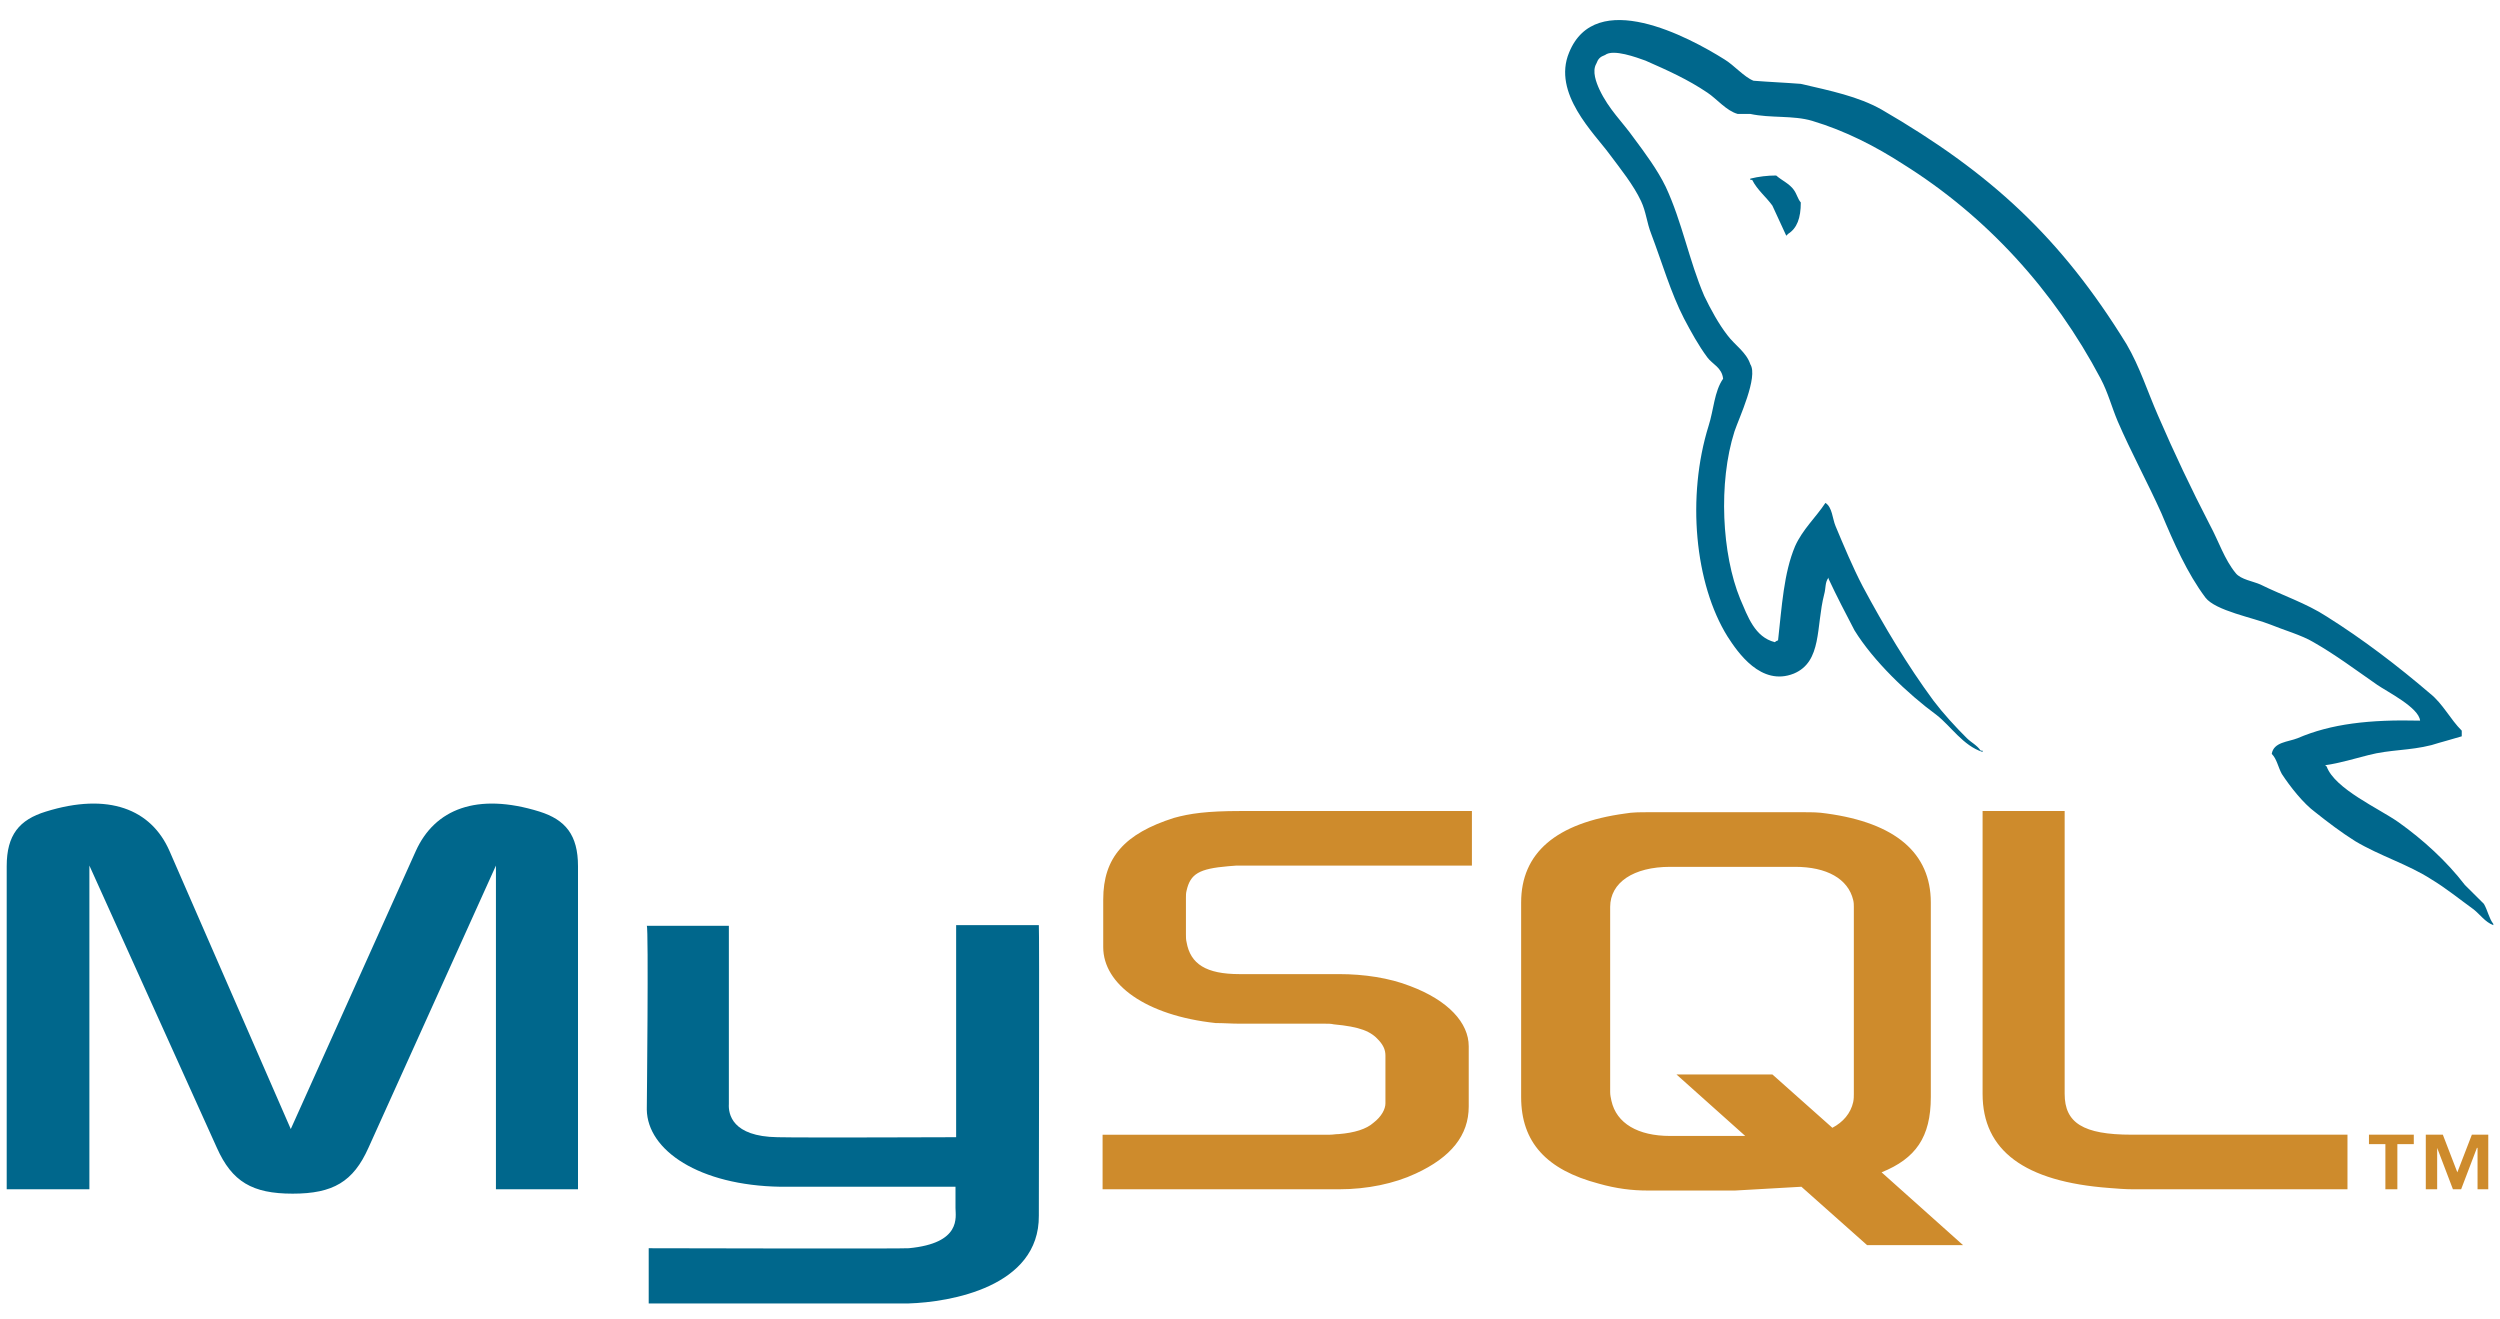
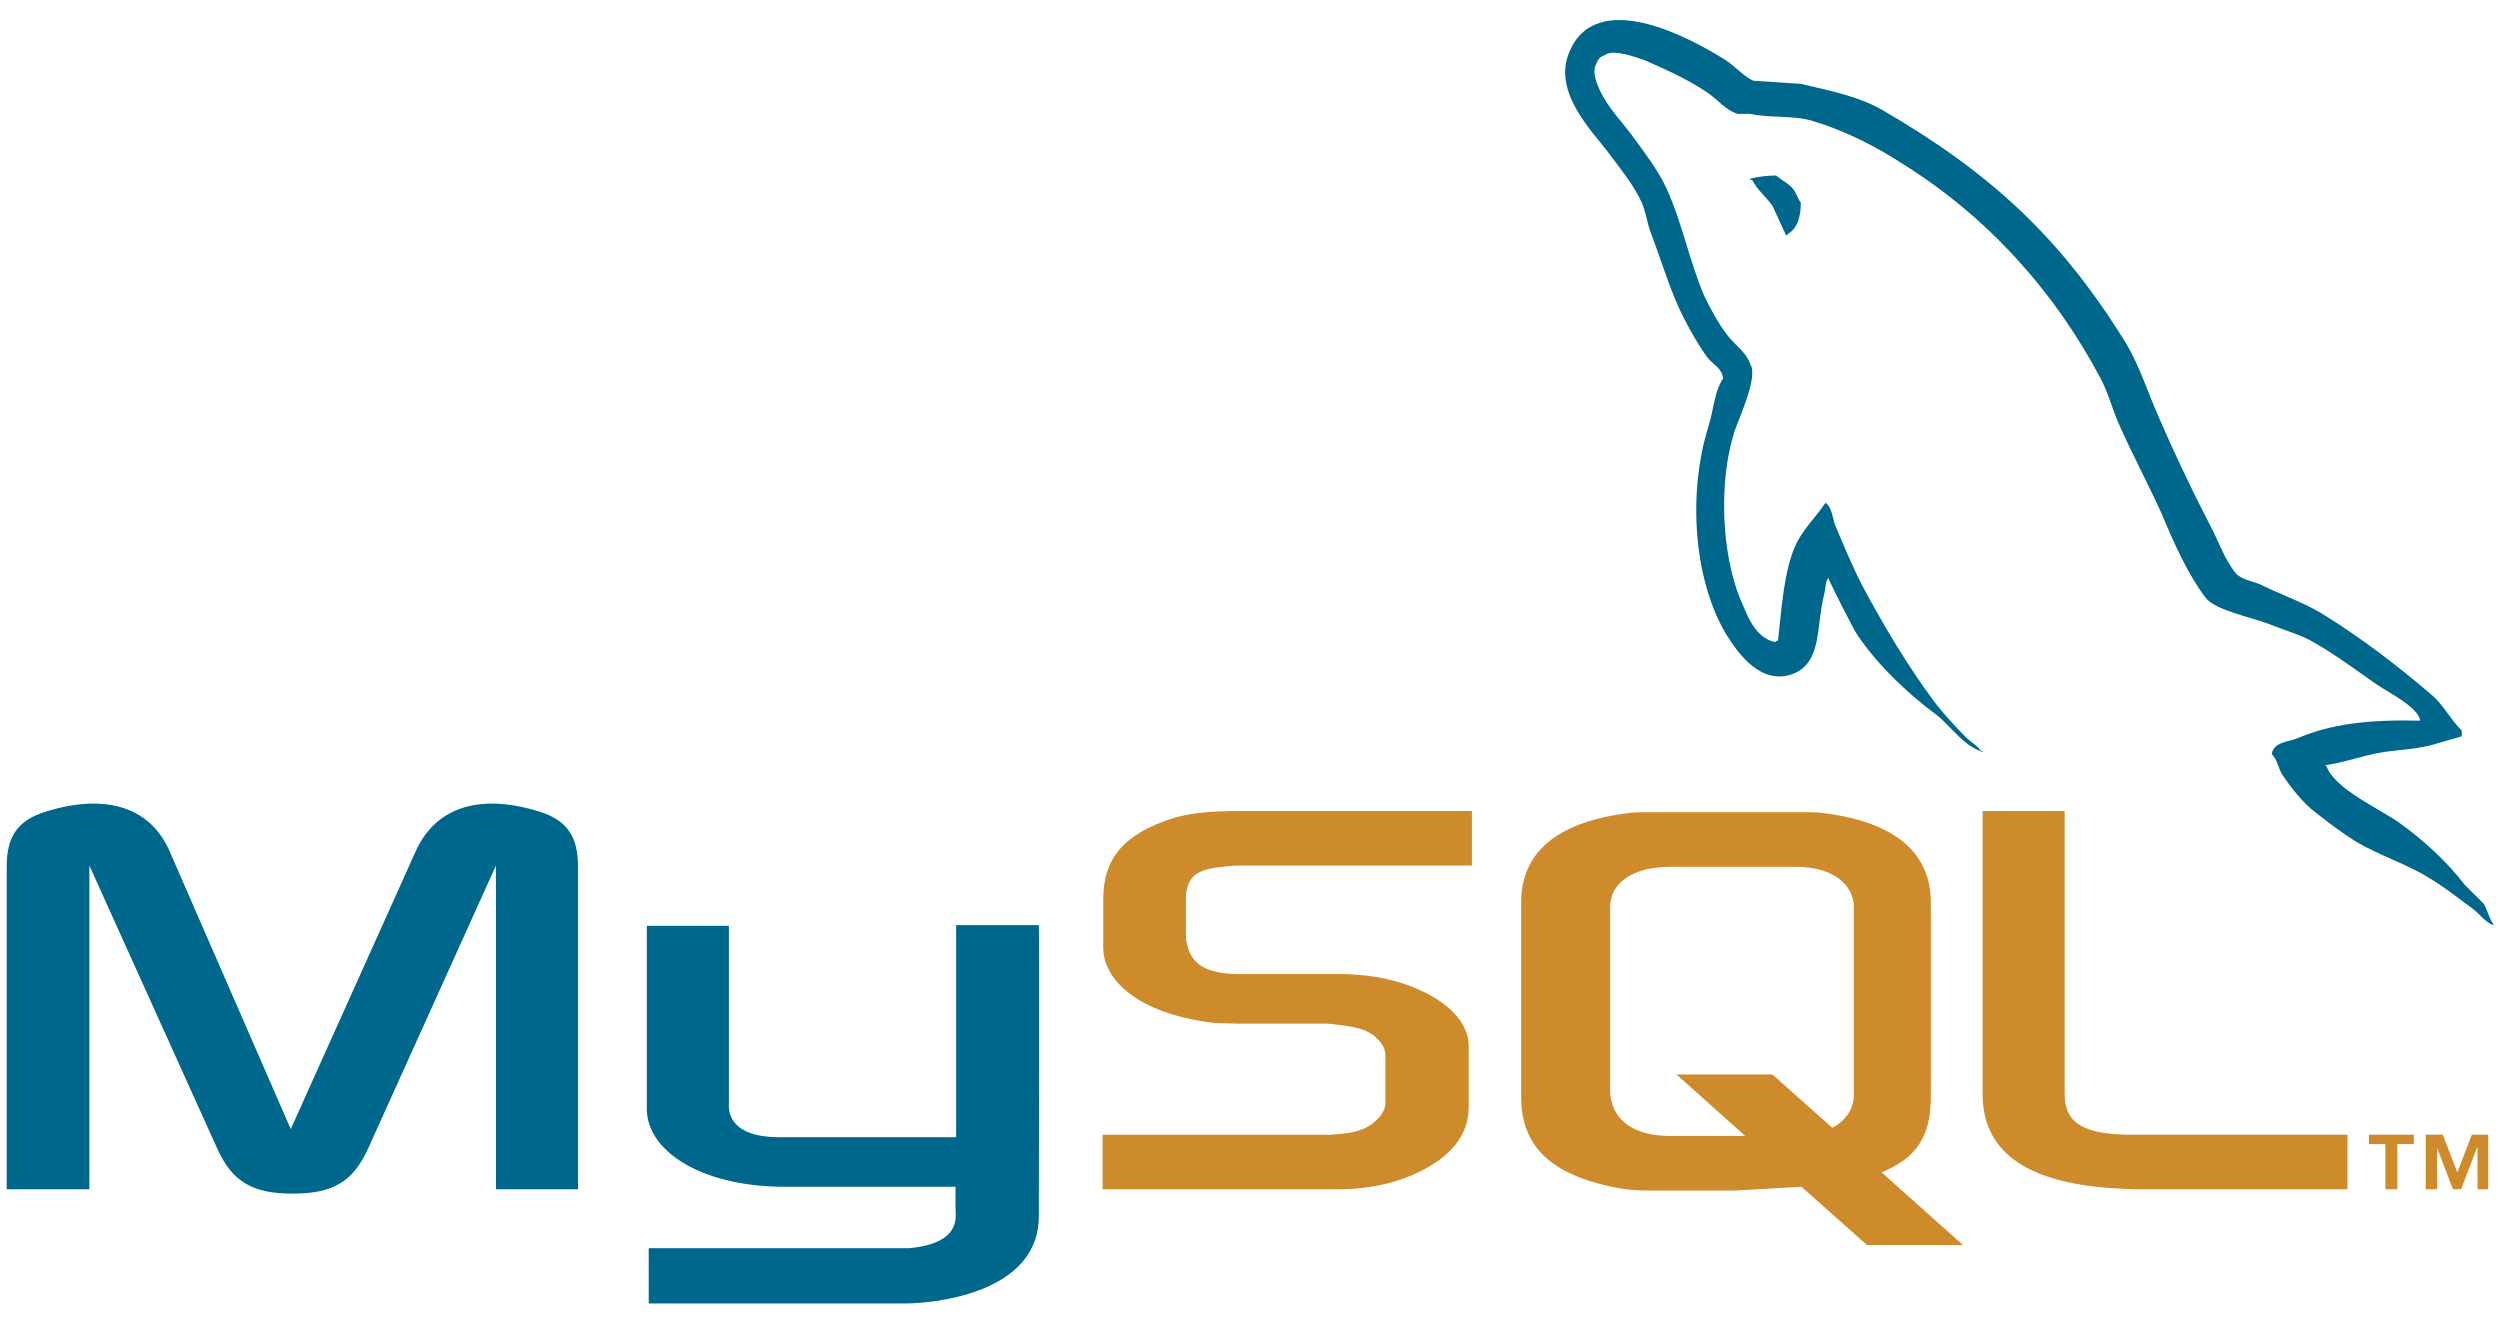
- <svg xmlns="http://www.w3.org/2000/svg" width="110" height="58" viewBox="0 0 110 58" fill="none">
-   <path fill-rule="evenodd" clip-rule="evenodd" d="M0.294 52.329H3.933V38.085L9.544 50.507C10.21 51.996 11.1 52.521 12.877 52.521C14.655 52.521 15.544 51.996 16.21 50.507L21.821 38.085V52.329H25.432V38.113C25.432 36.733 24.876 36.069 23.738 35.71C20.988 34.855 19.126 35.6 18.293 37.45L12.794 49.678L7.461 37.45C6.655 35.6 4.767 34.855 2.017 35.71C0.85 36.069 0.295 36.732 0.295 38.113V52.329H0.294ZM28.459 40.734H32.07V48.574C32.043 49.015 32.209 50.009 34.209 50.037C35.209 50.064 42.014 50.037 42.07 50.037V40.707H45.709C45.736 40.707 45.709 53.431 45.709 53.487C45.736 56.633 41.792 57.295 39.987 57.351H28.543V54.922C28.543 54.922 39.959 54.95 39.987 54.922C42.32 54.701 42.042 53.542 42.042 53.156V52.217H34.348C30.765 52.162 28.487 50.616 28.459 48.822C28.459 48.656 28.543 40.818 28.459 40.734ZM106.484 31.708C104.262 31.653 102.567 31.846 101.095 32.481C100.679 32.647 100.04 32.647 99.957 33.171C100.179 33.391 100.234 33.75 100.401 34.055C100.762 34.607 101.346 35.352 101.873 35.738C102.429 36.181 103.012 36.622 103.623 37.008C104.734 37.67 105.956 38.029 106.983 38.693C107.623 39.078 108.234 39.576 108.845 40.017C109.122 40.238 109.345 40.57 109.706 40.707V40.653C109.512 40.404 109.456 40.045 109.289 39.768L108.456 38.94C107.651 37.892 106.622 36.953 105.539 36.181C104.678 35.573 102.733 34.717 102.372 33.724C102.344 33.696 102.316 33.696 102.316 33.668C102.928 33.585 103.65 33.365 104.206 33.226C105.151 32.978 106.011 33.033 106.983 32.785C107.428 32.646 107.872 32.536 108.317 32.398V32.149C107.817 31.653 107.484 30.963 106.929 30.521C105.512 29.307 103.956 28.119 102.373 27.126C101.484 26.546 100.401 26.187 99.457 25.718C99.151 25.58 98.595 25.498 98.374 25.222C97.873 24.614 97.623 23.814 97.234 23.096C96.419 21.521 95.66 19.919 94.957 18.293C94.485 17.216 94.151 16.14 93.569 15.146C90.68 10.453 87.596 7.61 82.791 4.822C81.764 4.242 80.542 3.994 79.236 3.69C78.542 3.635 77.848 3.608 77.153 3.552C76.736 3.386 76.292 2.862 75.875 2.613C74.292 1.62 70.208 -0.561 69.041 2.31C68.291 4.104 70.152 5.871 70.818 6.782C71.291 7.417 71.874 8.135 72.208 8.852C72.429 9.321 72.457 9.79 72.652 10.287C73.124 11.53 73.513 12.882 74.096 14.013C74.401 14.593 74.734 15.201 75.123 15.725C75.346 16.029 75.763 16.167 75.817 16.664C75.428 17.216 75.402 18.044 75.179 18.734C74.207 21.853 74.568 25.69 76.012 28.008C76.457 28.698 77.485 30.216 78.93 29.637C80.18 29.112 79.901 27.566 80.262 26.159C80.347 25.855 80.29 25.634 80.457 25.413V25.468C80.818 26.241 81.207 26.987 81.596 27.732C82.429 29.084 83.929 30.52 85.207 31.458C85.845 31.954 86.373 32.811 87.234 33.086V33.03H87.151C86.985 32.783 86.734 32.672 86.54 32.478C86.04 31.982 85.485 31.374 85.068 30.822C83.93 29.276 82.902 27.565 81.958 25.798C81.513 24.943 81.123 24.004 80.764 23.148C80.624 22.817 80.624 22.321 80.319 22.127C79.901 22.762 79.319 23.287 78.984 24.032C78.484 25.219 78.402 26.682 78.235 28.173C78.123 28.228 78.151 28.2 78.095 28.256C77.208 28.035 76.901 27.123 76.568 26.351C75.763 24.391 75.596 21.244 76.318 18.981C76.512 18.401 77.374 16.579 77.013 16.027C76.845 15.502 76.318 15.171 76.013 14.758C75.624 14.261 75.263 13.598 74.986 13.019C74.32 11.473 74.013 9.761 73.29 8.216C72.929 7.47 72.375 6.725 71.902 6.09C71.374 5.345 70.791 4.821 70.375 3.937C70.236 3.634 70.042 3.137 70.236 2.805C70.319 2.584 70.403 2.501 70.624 2.419C70.985 2.143 72.014 2.529 72.401 2.667C73.402 3.108 74.263 3.495 75.124 4.075C75.541 4.351 75.958 4.875 76.458 5.013H77.014C77.903 5.206 78.902 5.068 79.735 5.317C81.207 5.758 82.54 6.448 83.736 7.222C87.402 9.513 90.374 12.77 92.43 16.662C92.763 17.297 92.901 17.876 93.18 18.539C93.764 19.892 94.513 21.271 95.096 22.569C95.652 23.894 96.235 25.219 97.04 26.295C97.485 26.875 99.151 27.178 99.901 27.482C100.429 27.702 101.29 27.951 101.791 28.255C102.763 28.807 103.679 29.497 104.596 30.132C105.039 30.439 106.428 31.129 106.484 31.708Z" fill="#00678C" />
-   <path fill-rule="evenodd" clip-rule="evenodd" d="M78.151 7.722C77.768 7.722 77.385 7.768 77.013 7.86V7.915H77.096C77.318 8.357 77.707 8.661 77.985 9.047C78.179 9.488 78.402 9.93 78.596 10.372L78.679 10.289C79.068 10.041 79.235 9.599 79.235 8.909C79.096 8.744 79.068 8.551 78.93 8.357C78.735 8.08 78.402 7.942 78.151 7.722Z" fill="#00678C" />
-   <path fill-rule="evenodd" clip-rule="evenodd" d="M48.514 52.328H58.93C60.152 52.328 61.346 52.08 62.291 51.637C63.846 50.921 64.624 49.954 64.624 48.684V46.035C64.624 45.014 63.735 44.02 62.042 43.385C61.125 43.026 60.014 42.861 58.93 42.861H54.542C53.07 42.861 52.376 42.418 52.209 41.453C52.181 41.343 52.181 41.232 52.181 41.122V39.493C52.181 39.383 52.181 39.3 52.209 39.19C52.376 38.444 52.764 38.224 54.042 38.114C54.153 38.114 54.292 38.086 54.403 38.086H64.764V35.685H54.57C53.098 35.685 52.347 35.795 51.653 35.988C49.487 36.678 48.542 37.727 48.542 39.577V41.675C48.542 43.303 50.403 44.683 53.487 45.014C53.848 45.014 54.181 45.042 54.542 45.042H58.292C58.431 45.042 58.569 45.042 58.68 45.07C59.847 45.18 60.319 45.373 60.68 45.786C60.874 46.007 60.959 46.201 60.959 46.449V48.547C60.959 48.796 60.792 49.127 60.431 49.403C60.124 49.679 59.596 49.845 58.902 49.9C58.763 49.9 58.653 49.927 58.513 49.927H48.514V52.328ZM87.234 48.132C87.234 50.616 89.068 51.996 92.818 52.272C93.151 52.3 93.512 52.328 93.845 52.328H103.289V49.926H93.789C91.65 49.926 90.845 49.401 90.845 48.132V35.684H87.234V48.132H87.234ZM66.93 48.269V39.713C66.93 37.533 68.457 36.208 71.513 35.794C71.819 35.738 72.18 35.738 72.485 35.738H79.373C79.706 35.738 80.012 35.738 80.373 35.794C83.401 36.208 84.956 37.533 84.956 39.713V48.269C84.956 50.037 84.29 50.975 82.79 51.582L86.373 54.785H82.151L79.262 52.217L76.345 52.383H72.484C71.818 52.383 71.124 52.301 70.345 52.08C68.041 51.472 66.93 50.257 66.93 48.269ZM70.847 48.05C70.847 48.188 70.874 48.297 70.903 48.437C71.125 49.429 72.069 49.982 73.485 49.982H76.791L73.764 47.276H77.985L80.624 49.623C81.097 49.374 81.43 48.988 81.541 48.491C81.569 48.353 81.569 48.243 81.569 48.132V39.907C81.569 39.824 81.569 39.714 81.541 39.603C81.318 38.665 80.375 38.141 78.985 38.141H73.486C71.874 38.141 70.847 38.831 70.847 39.907V48.05H70.847ZM104.957 52.328H105.484V50.341H106.207V49.926H104.234V50.341H104.957V52.328ZM109.012 52.328H109.484V49.926H108.762L108.123 51.583L107.485 49.926H106.735V52.328H107.235V50.507L107.929 52.328H108.29L108.984 50.507H109.012V52.328H109.012Z" fill="#CE8B2C" />
+ <svg xmlns="http://www.w3.org/2000/svg" width="110" height="58" fill="none" fill-rule="evenodd">
+   <path d="M.294 52.329h3.639V38.085l5.611 12.421c.666 1.49 1.556 2.014 3.333 2.014s2.667-.525 3.333-2.014l5.611-12.421v14.243h3.611V38.113c0-1.38-.556-2.043-1.695-2.402-2.75-.856-4.611-.11-5.444 1.74l-5.5 12.228L7.461 37.45c-.806-1.85-2.694-2.595-5.444-1.74C.85 36.069.295 36.732.295 38.113v14.216H.294zM28.46 40.735h3.611v7.84c-.027.441.139 1.435 2.139 1.463h7.86v-9.331h3.639c.027 0 0 12.725 0 12.78.027 3.147-3.916 3.808-5.722 3.864H28.543v-2.429h11.444c2.333-.221 2.056-1.38 2.056-1.766v-.939h-7.694c-3.583-.054-5.861-1.601-5.889-3.395v-8.087zm78.024-9.026c-2.222-.055-3.917.138-5.389.773-.416.166-1.055.166-1.138.69.222.22.277.579.444.883.361.553.945 1.297 1.472 1.683.556.442 1.139.883 1.75 1.27 1.111.662 2.333 1.021 3.36 1.685.64.385 1.251.883 1.862 1.325.277.221.5.552.861.69v-.054c-.194-.249-.25-.608-.417-.885l-.833-.828c-.805-1.049-1.834-1.988-2.917-2.76-.861-.608-2.806-1.463-3.167-2.457-.028-.028-.056-.028-.056-.056.612-.084 1.334-.303 1.89-.442.945-.247 1.805-.193 2.777-.441.445-.139.889-.249 1.334-.387v-.249c-.5-.497-.833-1.187-1.388-1.628-1.417-1.214-2.973-2.402-4.556-3.395-.889-.58-1.972-.939-2.916-1.408-.306-.138-.862-.221-1.083-.497-.501-.607-.75-1.408-1.139-2.126a76.14 76.14 0 0 1-2.277-4.803c-.472-1.076-.806-2.153-1.388-3.147-2.889-4.693-5.973-7.535-10.778-10.323-1.027-.58-2.249-.828-3.555-1.132l-2.083-.139c-.417-.166-.861-.69-1.278-.938-1.583-.994-5.666-3.174-6.834-.304-.75 1.794 1.111 3.561 1.777 4.472.473.635 1.055 1.353 1.389 2.07.221.469.249.939.444 1.435.472 1.242.861 2.595 1.444 3.726.305.58.638 1.187 1.027 1.712.222.304.639.442.694.938-.389.552-.416 1.38-.638 2.07-.972 3.119-.611 6.956.833 9.274.445.69 1.472 2.208 2.917 1.629 1.25-.525.972-2.071 1.333-3.478.084-.304.028-.525.194-.745v.055c.361.773.75 1.518 1.139 2.263.833 1.353 2.333 2.788 3.611 3.726.638.497 1.166 1.353 2.027 1.628v-.056h-.083c-.167-.247-.417-.358-.611-.552-.5-.497-1.055-1.104-1.472-1.656-1.138-1.546-2.166-3.257-3.11-5.024-.445-.856-.834-1.794-1.194-2.65-.14-.331-.14-.828-.445-1.021-.417.635-.999 1.159-1.334 1.905-.5 1.187-.583 2.65-.749 4.141-.112.055-.084.027-.14.083-.888-.221-1.194-1.132-1.527-1.905-.805-1.96-.972-5.106-.25-7.37.194-.58 1.056-2.402.695-2.953-.168-.525-.695-.856-1-1.269-.389-.497-.75-1.159-1.027-1.739-.666-1.546-.972-3.257-1.695-4.803-.361-.745-.916-1.491-1.388-2.126-.528-.745-1.111-1.269-1.527-2.153-.139-.304-.333-.801-.139-1.132.083-.221.167-.304.388-.387.361-.276 1.39.111 1.777.248 1 .442 1.861.828 2.722 1.408.417.276.834.8 1.334.938h.556c.889.193 1.888.055 2.721.304 1.472.441 2.805 1.132 4.001 1.905 3.666 2.291 6.639 5.548 8.694 9.44.333.635.472 1.214.75 1.877.584 1.353 1.333 2.733 1.916 4.03.556 1.325 1.139 2.65 1.944 3.726.445.58 2.111.883 2.861 1.187.528.221 1.389.469 1.89.773.972.552 1.888 1.242 2.805 1.877.443.307 1.832.997 1.888 1.576zM78.151 7.722a4.74 4.74 0 0 0-1.138.139v.055h.083c.222.442.611.745.889 1.132l.611 1.325.083-.083c.389-.248.556-.69.556-1.38-.139-.166-.167-.359-.305-.552-.195-.277-.528-.415-.779-.635z" fill="#00678c" />
+   <path d="M48.514 52.328H58.93c1.222 0 2.416-.249 3.36-.691 1.555-.716 2.333-1.683 2.333-2.953v-2.65c0-1.021-.889-2.014-2.582-2.65-.917-.359-2.028-.525-3.111-.525h-4.388c-1.472 0-2.166-.442-2.333-1.407-.028-.11-.028-.221-.028-.331v-1.629c0-.11 0-.193.028-.303.167-.745.555-.966 1.833-1.076.111 0 .25-.028.361-.028h10.36v-2.401H54.57c-1.472 0-2.222.11-2.917.303-2.166.69-3.111 1.739-3.111 3.589v2.098c0 1.629 1.861 3.009 4.944 3.34l1.055.028h3.75c.139 0 .277 0 .388.028 1.167.11 1.639.303 2 .716.194.221.278.415.278.663v2.098c0 .249-.167.58-.528.856-.306.277-.834.442-1.528.497-.139 0-.249.028-.389.028h-9.999v2.401zm38.72-4.197c0 2.484 1.833 3.864 5.584 4.141l1.027.056h9.444v-2.402h-9.5c-2.139 0-2.944-.525-2.944-1.794V35.684h-3.611v12.448h.001zm-20.304.138v-8.556c0-2.181 1.527-3.505 4.583-3.92.306-.056.667-.056.972-.056h6.888c.333 0 .639 0 1.001.056 3.027.415 4.582 1.739 4.582 3.92v8.556c0 1.768-.666 2.705-2.166 3.313l3.583 3.202h-4.222l-2.889-2.567-2.917.166h-3.86c-.666 0-1.361-.082-2.139-.303-2.304-.608-3.415-1.823-3.415-3.81zm3.916-.22c0 .138.028.248.056.387.222.993 1.166 1.545 2.582 1.545h3.306l-3.028-2.705h4.222l2.638 2.346c.473-.249.806-.635.917-1.132.028-.138.028-.248.028-.359v-8.225c0-.083 0-.193-.028-.304-.222-.938-1.166-1.462-2.555-1.462h-5.5c-1.611 0-2.638.69-2.638 1.766v8.143h-.001zm34.11 4.279h.527v-1.988h.723v-.414h-1.973v.414h.723v1.988zm4.055 0h.472v-2.402h-.722l-.639 1.657-.638-1.657h-.75v2.402h.5v-1.822l.694 1.822h.361l.694-1.822h.028v1.822h0z" fill="#ce8b2c" />
</svg>
